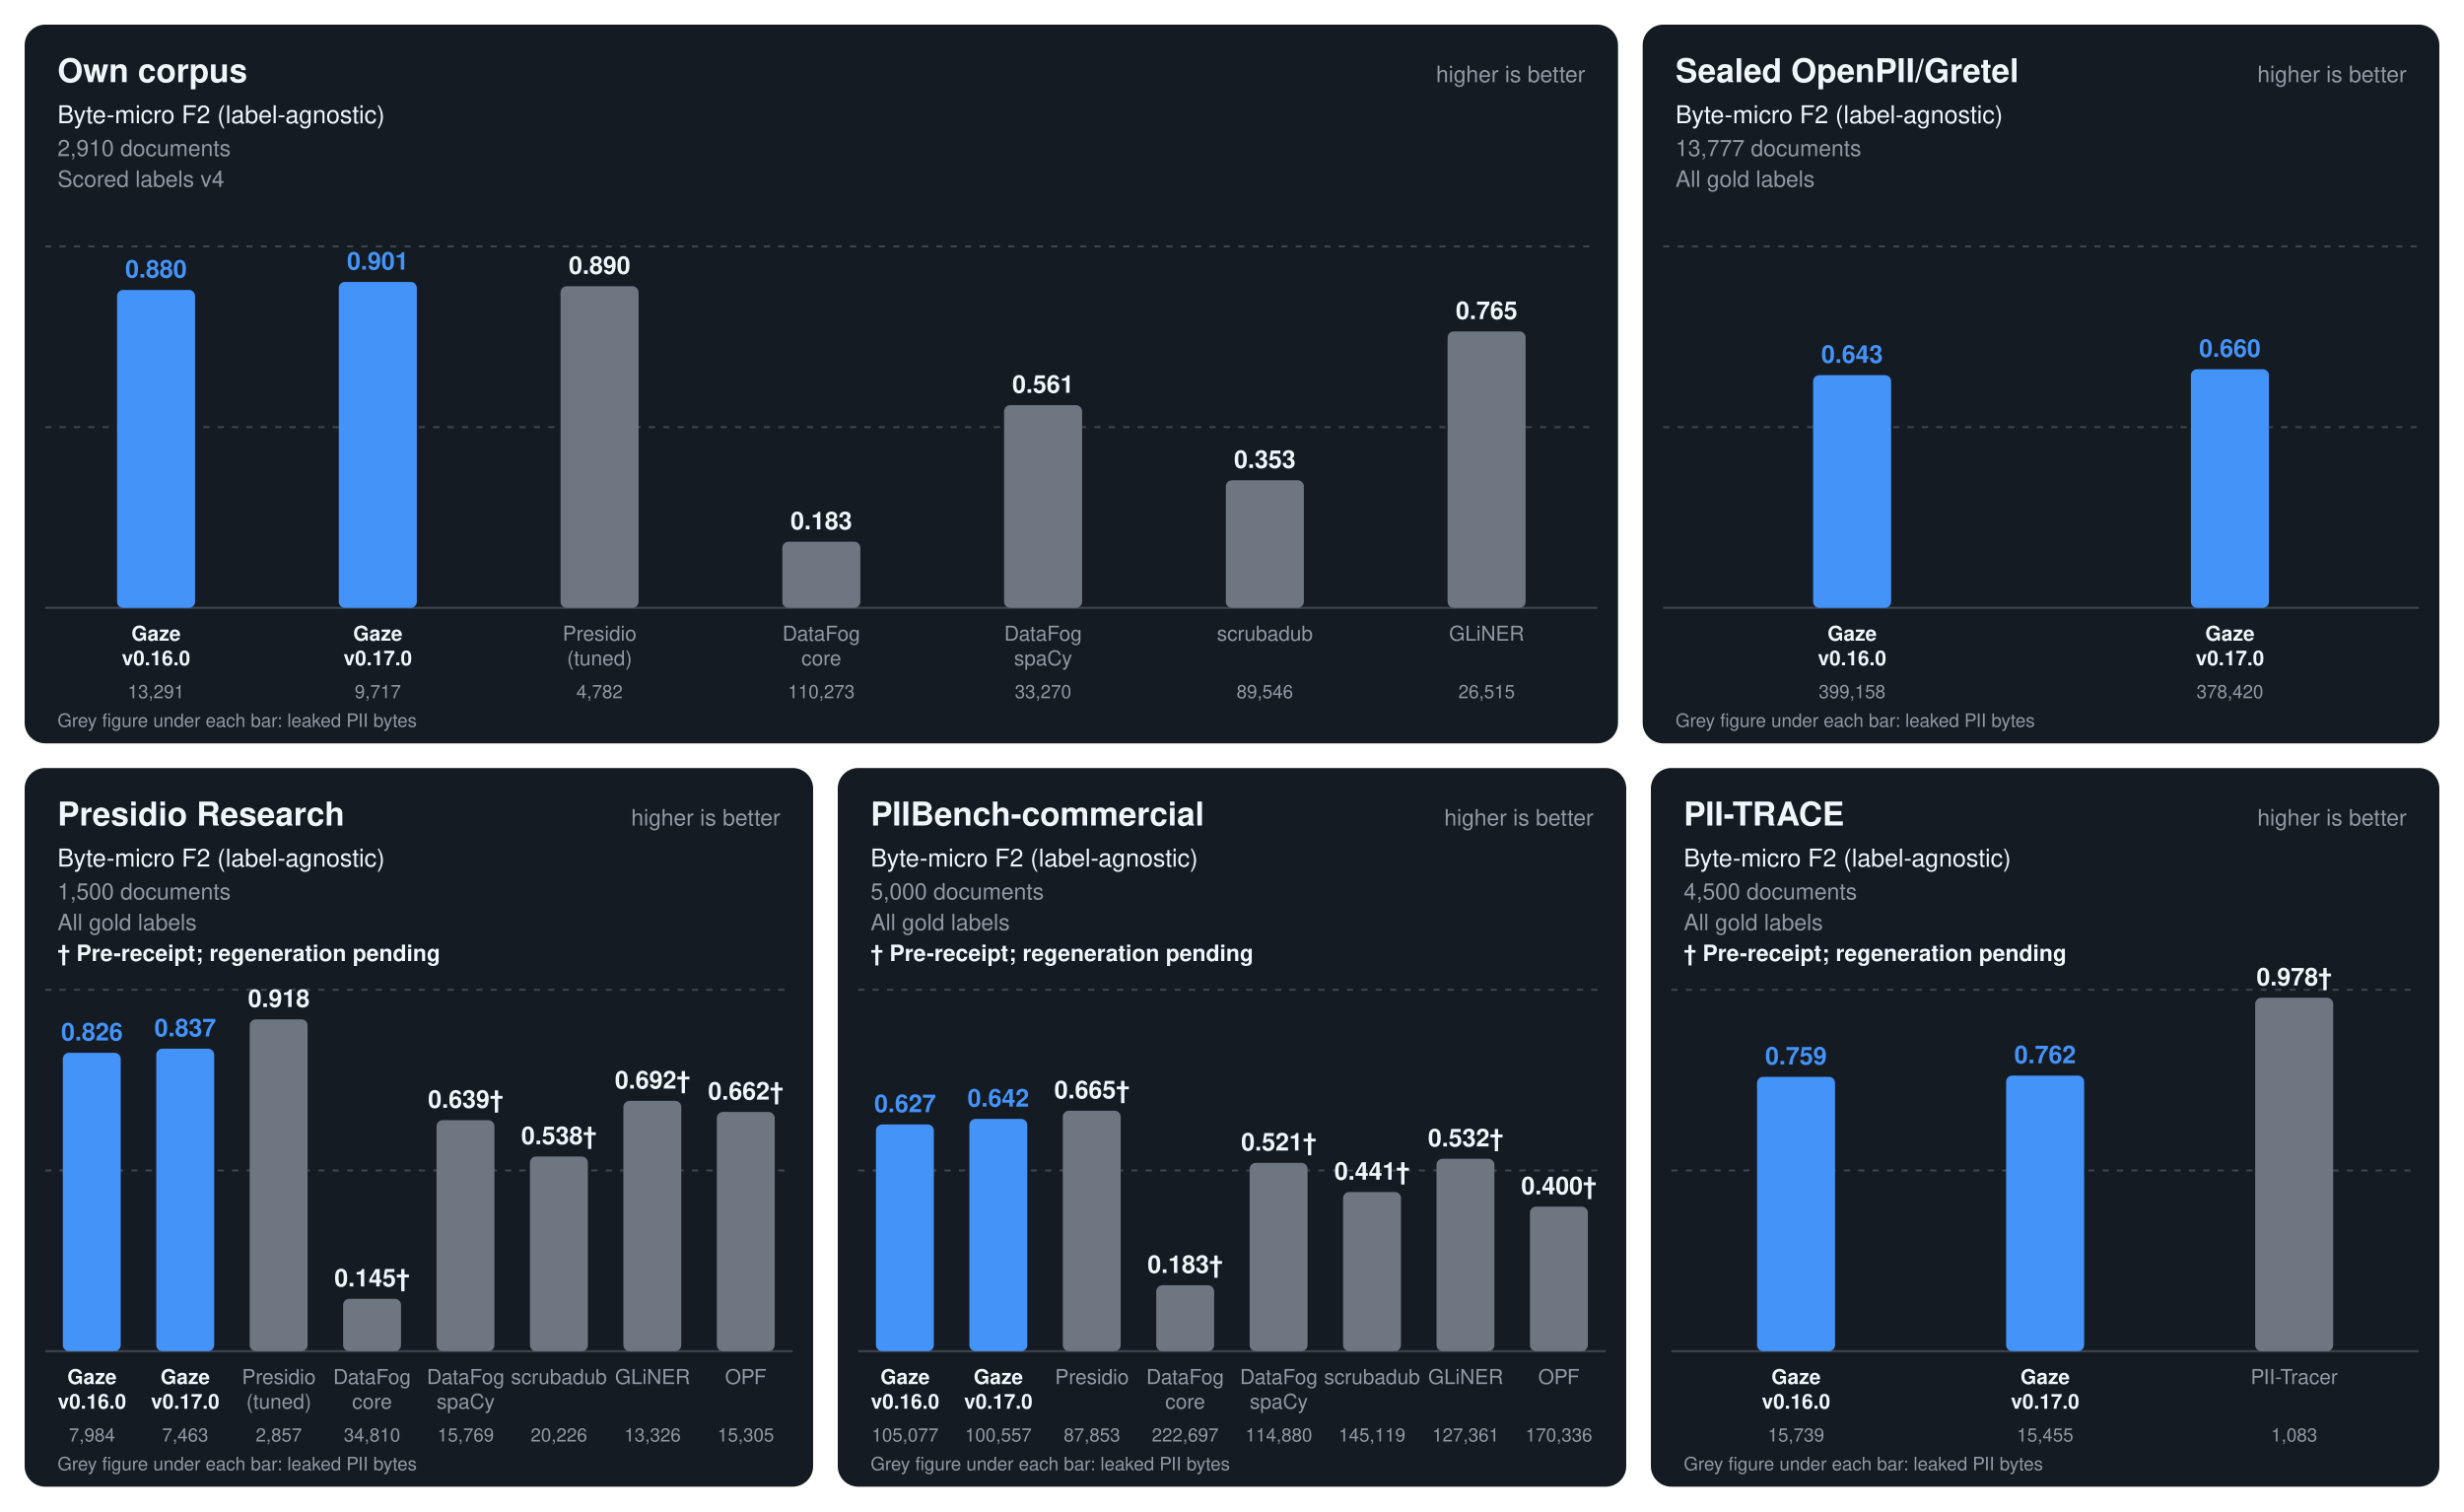
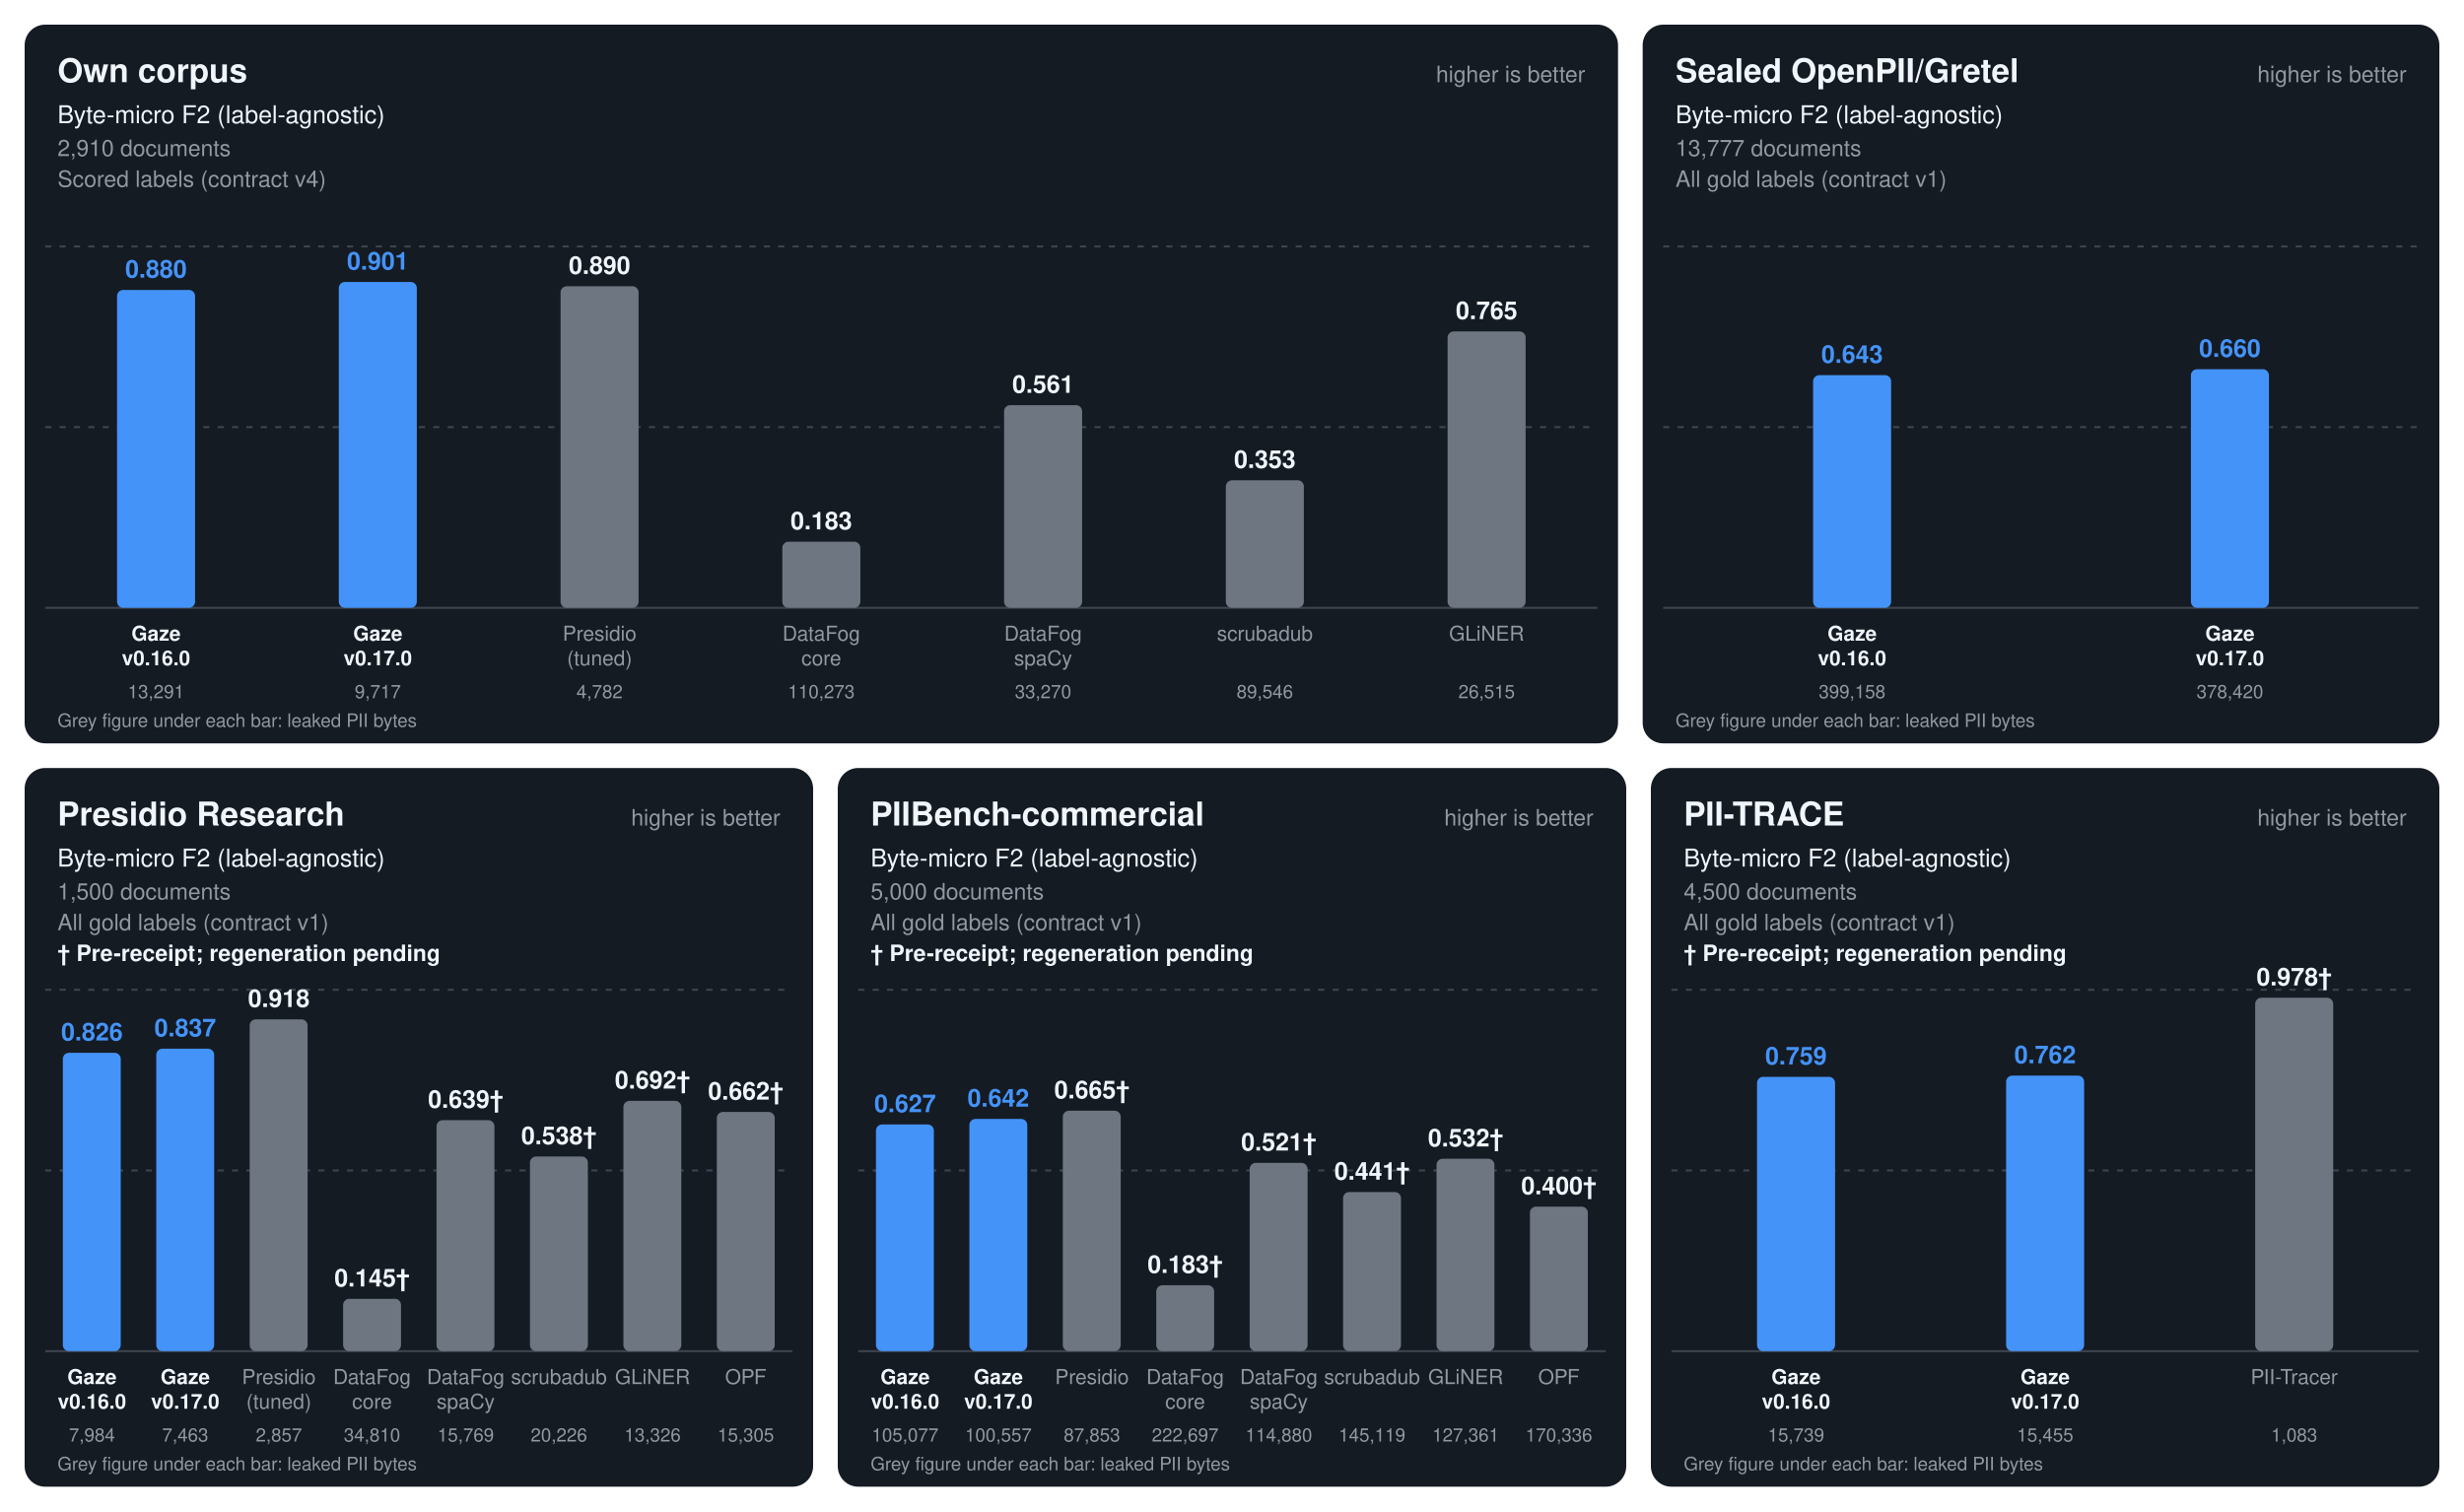
<svg xmlns="http://www.w3.org/2000/svg" viewBox="0 0 1200 736" width="1200" height="736" font-family="-apple-system,BlinkMacSystemFont,'Segoe UI',Helvetica,Arial,sans-serif" role="img" aria-label="One byte-micro F2 panel per dataset, Gaze v0.16 and v0.17 with measured competitors; leaked PII bytes under each bar.">
  <rect x="12.0" y="12" width="776.0" height="350" rx="10" fill="#151b23" />
  <text x="28.0" y="40" font-size="16" font-weight="700" fill="#f0f6fc">Own corpus</text>
  <text x="772.0" y="40" font-size="11" text-anchor="end" fill="#9198a1">higher is better</text>
  <text x="28.0" y="60" font-size="12" fill="#f0f6fc">Byte-micro F2 (label-agnostic)</text>
  <text x="28.0" y="76" font-size="11" fill="#9198a1">2,910 documents</text>
-   <text x="28.0" y="91" font-size="11" fill="#9198a1">Scored labels v4</text>
+   <text x="28.0" y="91" font-size="11" fill="#9198a1">Scored labels (contract v4)</text>
  <line x1="22.0" x2="778.0" y1="296.0" y2="296.0" stroke="#3d444d" stroke-width="1" />
  <line x1="22.0" x2="778.0" y1="208.0" y2="208.0" stroke="#3d444d" stroke-width="1" stroke-dasharray="3 4" />
  <line x1="22.0" x2="778.0" y1="120.0" y2="120.0" stroke="#3d444d" stroke-width="1" stroke-dasharray="3 4" />
  <rect x="57.0" y="141.2" width="38.0" height="154.8" rx="3" fill="#4493f8" />
  <text x="76.0" y="135.2" font-size="12" font-weight="700" text-anchor="middle" fill="#4493f8">0.880</text>
  <text x="76.0" y="312" font-size="10" font-weight="600" text-anchor="middle" fill="#f0f6fc">Gaze</text>
  <text x="76.0" y="324" font-size="10" font-weight="600" text-anchor="middle" fill="#f0f6fc">v0.16.0</text>
  <text x="76.0" y="340.0" font-size="9" text-anchor="middle" fill="#9198a1">13,291</text>
  <rect x="165.0" y="137.3" width="38.0" height="158.7" rx="3" fill="#4493f8" />
  <text x="184.0" y="131.3" font-size="12" font-weight="700" text-anchor="middle" fill="#4493f8">0.901</text>
  <text x="184.0" y="312" font-size="10" font-weight="600" text-anchor="middle" fill="#f0f6fc">Gaze</text>
  <text x="184.0" y="324" font-size="10" font-weight="600" text-anchor="middle" fill="#f0f6fc">v0.17.0</text>
  <text x="184.0" y="340.0" font-size="9" text-anchor="middle" fill="#9198a1">9,717</text>
  <rect x="273.0" y="139.4" width="38.0" height="156.6" rx="3" fill="#6e7681" />
  <text x="292.0" y="133.4" font-size="12" font-weight="700" text-anchor="middle" fill="#f0f6fc">0.890</text>
  <text x="292.0" y="312" font-size="10" font-weight="400" text-anchor="middle" fill="#9198a1">Presidio</text>
  <text x="292.0" y="324" font-size="10" font-weight="400" text-anchor="middle" fill="#9198a1">(tuned)</text>
  <text x="292.0" y="340.0" font-size="9" text-anchor="middle" fill="#9198a1">4,782</text>
  <rect x="381.0" y="263.8" width="38.0" height="32.2" rx="3" fill="#6e7681" />
  <text x="400.0" y="257.8" font-size="12" font-weight="700" text-anchor="middle" fill="#f0f6fc">0.183</text>
  <text x="400.0" y="312" font-size="10" font-weight="400" text-anchor="middle" fill="#9198a1">DataFog</text>
  <text x="400.0" y="324" font-size="10" font-weight="400" text-anchor="middle" fill="#9198a1">core</text>
  <text x="400.0" y="340.0" font-size="9" text-anchor="middle" fill="#9198a1">110,273</text>
  <rect x="489.0" y="197.3" width="38.0" height="98.7" rx="3" fill="#6e7681" />
  <text x="508.0" y="191.3" font-size="12" font-weight="700" text-anchor="middle" fill="#f0f6fc">0.561</text>
  <text x="508.0" y="312" font-size="10" font-weight="400" text-anchor="middle" fill="#9198a1">DataFog</text>
  <text x="508.0" y="324" font-size="10" font-weight="400" text-anchor="middle" fill="#9198a1">spaCy</text>
  <text x="508.0" y="340.0" font-size="9" text-anchor="middle" fill="#9198a1">33,270</text>
  <rect x="597.0" y="233.9" width="38.0" height="62.1" rx="3" fill="#6e7681" />
  <text x="616.0" y="227.9" font-size="12" font-weight="700" text-anchor="middle" fill="#f0f6fc">0.353</text>
  <text x="616.0" y="312" font-size="10" font-weight="400" text-anchor="middle" fill="#9198a1">scrubadub</text>
  <text x="616.0" y="340.0" font-size="9" text-anchor="middle" fill="#9198a1">89,546</text>
  <rect x="705.0" y="161.4" width="38.0" height="134.6" rx="3" fill="#6e7681" />
  <text x="724.0" y="155.4" font-size="12" font-weight="700" text-anchor="middle" fill="#f0f6fc">0.765</text>
  <text x="724.0" y="312" font-size="10" font-weight="400" text-anchor="middle" fill="#9198a1">GLiNER</text>
  <text x="724.0" y="340.0" font-size="9" text-anchor="middle" fill="#9198a1">26,515</text>
  <text x="28.0" y="354" font-size="9" fill="#9198a1">Grey figure under each bar: leaked PII bytes</text>
  <rect x="800.0" y="12" width="388.0" height="350" rx="10" fill="#151b23" />
  <text x="816.0" y="40" font-size="16" font-weight="700" fill="#f0f6fc">Sealed OpenPII/Gretel</text>
  <text x="1172.0" y="40" font-size="11" text-anchor="end" fill="#9198a1">higher is better</text>
  <text x="816.0" y="60" font-size="12" fill="#f0f6fc">Byte-micro F2 (label-agnostic)</text>
  <text x="816.0" y="76" font-size="11" fill="#9198a1">13,777 documents</text>
-   <text x="816.0" y="91" font-size="11" fill="#9198a1">All gold labels</text>
+   <text x="816.0" y="91" font-size="11" fill="#9198a1">All gold labels (contract v1)</text>
  <line x1="810.0" x2="1178.0" y1="296.0" y2="296.0" stroke="#3d444d" stroke-width="1" />
  <line x1="810.0" x2="1178.0" y1="208.0" y2="208.0" stroke="#3d444d" stroke-width="1" stroke-dasharray="3 4" />
  <line x1="810.0" x2="1178.0" y1="120.0" y2="120.0" stroke="#3d444d" stroke-width="1" stroke-dasharray="3 4" />
  <rect x="883.0" y="182.7" width="38.0" height="113.3" rx="3" fill="#4493f8" />
  <text x="902.0" y="176.7" font-size="12" font-weight="700" text-anchor="middle" fill="#4493f8">0.643</text>
  <text x="902.0" y="312" font-size="10" font-weight="600" text-anchor="middle" fill="#f0f6fc">Gaze</text>
  <text x="902.0" y="324" font-size="10" font-weight="600" text-anchor="middle" fill="#f0f6fc">v0.16.0</text>
  <text x="902.0" y="340.0" font-size="9" text-anchor="middle" fill="#9198a1">399,158</text>
  <rect x="1067.0" y="179.8" width="38.0" height="116.2" rx="3" fill="#4493f8" />
  <text x="1086.0" y="173.8" font-size="12" font-weight="700" text-anchor="middle" fill="#4493f8">0.660</text>
  <text x="1086.0" y="312" font-size="10" font-weight="600" text-anchor="middle" fill="#f0f6fc">Gaze</text>
  <text x="1086.0" y="324" font-size="10" font-weight="600" text-anchor="middle" fill="#f0f6fc">v0.17.0</text>
  <text x="1086.0" y="340.0" font-size="9" text-anchor="middle" fill="#9198a1">378,420</text>
  <text x="816.0" y="354" font-size="9" fill="#9198a1">Grey figure under each bar: leaked PII bytes</text>
  <rect x="12.0" y="374" width="384.0" height="350" rx="10" fill="#151b23" />
  <text x="28.0" y="402" font-size="16" font-weight="700" fill="#f0f6fc">Presidio Research</text>
  <text x="380.0" y="402" font-size="11" text-anchor="end" fill="#9198a1">higher is better</text>
  <text x="28.0" y="422" font-size="12" fill="#f0f6fc">Byte-micro F2 (label-agnostic)</text>
  <text x="28.0" y="438" font-size="11" fill="#9198a1">1,500 documents</text>
-   <text x="28.0" y="453" font-size="11" fill="#9198a1">All gold labels</text>
+   <text x="28.0" y="453" font-size="11" fill="#9198a1">All gold labels (contract v1)</text>
  <text x="28.0" y="468" font-size="11" font-weight="600" fill="#f0f6fc" textLength="217.0" lengthAdjust="spacingAndGlyphs">† Pre-receipt; regeneration pending</text>
  <line x1="22.0" x2="386.0" y1="658.0" y2="658.0" stroke="#3d444d" stroke-width="1" />
  <line x1="22.0" x2="386.0" y1="570.0" y2="570.0" stroke="#3d444d" stroke-width="1" stroke-dasharray="3 4" />
  <line x1="22.0" x2="386.0" y1="482.0" y2="482.0" stroke="#3d444d" stroke-width="1" stroke-dasharray="3 4" />
  <rect x="30.6" y="512.7" width="28.2" height="145.3" rx="3" fill="#4493f8" />
  <text x="44.8" y="506.7" font-size="12" font-weight="700" text-anchor="middle" fill="#4493f8">0.826</text>
  <text x="44.8" y="674" font-size="10" font-weight="600" text-anchor="middle" fill="#f0f6fc">Gaze</text>
  <text x="44.8" y="686" font-size="10" font-weight="600" text-anchor="middle" fill="#f0f6fc" textLength="39.5" lengthAdjust="spacingAndGlyphs">v0.16.0</text>
  <text x="44.8" y="702.0" font-size="9" text-anchor="middle" fill="#9198a1">7,984</text>
  <rect x="76.1" y="510.7" width="28.2" height="147.3" rx="3" fill="#4493f8" />
  <text x="90.2" y="504.7" font-size="12" font-weight="700" text-anchor="middle" fill="#4493f8">0.837</text>
  <text x="90.2" y="674" font-size="10" font-weight="600" text-anchor="middle" fill="#f0f6fc">Gaze</text>
  <text x="90.2" y="686" font-size="10" font-weight="600" text-anchor="middle" fill="#f0f6fc" textLength="39.5" lengthAdjust="spacingAndGlyphs">v0.17.0</text>
  <text x="90.2" y="702.0" font-size="9" text-anchor="middle" fill="#9198a1">7,463</text>
  <rect x="121.6" y="496.4" width="28.2" height="161.6" rx="3" fill="#6e7681" />
  <text x="135.8" y="490.4" font-size="12" font-weight="700" text-anchor="middle" fill="#f0f6fc">0.918</text>
  <text x="135.8" y="674" font-size="10" font-weight="400" text-anchor="middle" fill="#9198a1" textLength="39.5" lengthAdjust="spacingAndGlyphs">Presidio</text>
  <text x="135.8" y="686" font-size="10" font-weight="400" text-anchor="middle" fill="#9198a1">(tuned)</text>
  <text x="135.8" y="702.0" font-size="9" text-anchor="middle" fill="#9198a1">2,857</text>
  <rect x="167.1" y="632.5" width="28.2" height="25.5" rx="3" fill="#6e7681" />
  <text x="181.2" y="626.5" font-size="12" font-weight="700" text-anchor="middle" fill="#f0f6fc">0.145†</text>
  <text x="181.2" y="674" font-size="10" font-weight="400" text-anchor="middle" fill="#9198a1" textLength="39.5" lengthAdjust="spacingAndGlyphs">DataFog</text>
  <text x="181.2" y="686" font-size="10" font-weight="400" text-anchor="middle" fill="#9198a1">core</text>
  <text x="181.2" y="702.0" font-size="9" text-anchor="middle" fill="#9198a1">34,810</text>
  <rect x="212.6" y="545.5" width="28.2" height="112.5" rx="3" fill="#6e7681" />
  <text x="226.8" y="539.5" font-size="12" font-weight="700" text-anchor="middle" fill="#f0f6fc">0.639†</text>
  <text x="226.8" y="674" font-size="10" font-weight="400" text-anchor="middle" fill="#9198a1" textLength="39.5" lengthAdjust="spacingAndGlyphs">DataFog</text>
  <text x="226.8" y="686" font-size="10" font-weight="400" text-anchor="middle" fill="#9198a1">spaCy</text>
  <text x="226.8" y="702.0" font-size="9" text-anchor="middle" fill="#9198a1">15,769</text>
  <rect x="258.1" y="563.2" width="28.2" height="94.8" rx="3" fill="#6e7681" />
  <text x="272.2" y="557.2" font-size="12" font-weight="700" text-anchor="middle" fill="#f0f6fc">0.538†</text>
  <text x="272.2" y="674" font-size="10" font-weight="400" text-anchor="middle" fill="#9198a1" textLength="39.5" lengthAdjust="spacingAndGlyphs">scrubadub</text>
  <text x="272.2" y="702.0" font-size="9" text-anchor="middle" fill="#9198a1">20,226</text>
  <rect x="303.6" y="536.1" width="28.2" height="121.9" rx="3" fill="#6e7681" />
  <text x="317.8" y="530.1" font-size="12" font-weight="700" text-anchor="middle" fill="#f0f6fc">0.692†</text>
  <text x="317.8" y="674" font-size="10" font-weight="400" text-anchor="middle" fill="#9198a1">GLiNER</text>
  <text x="317.8" y="702.0" font-size="9" text-anchor="middle" fill="#9198a1">13,326</text>
  <rect x="349.1" y="541.5" width="28.2" height="116.5" rx="3" fill="#6e7681" />
  <text x="363.2" y="535.5" font-size="12" font-weight="700" text-anchor="middle" fill="#f0f6fc">0.662†</text>
  <text x="363.2" y="674" font-size="10" font-weight="400" text-anchor="middle" fill="#9198a1">OPF</text>
  <text x="363.2" y="702.0" font-size="9" text-anchor="middle" fill="#9198a1">15,305</text>
  <text x="28.0" y="716" font-size="9" fill="#9198a1">Grey figure under each bar: leaked PII bytes</text>
  <rect x="408.0" y="374" width="384.0" height="350" rx="10" fill="#151b23" />
  <text x="424.0" y="402" font-size="16" font-weight="700" fill="#f0f6fc">PIIBench-commercial</text>
  <text x="776.0" y="402" font-size="11" text-anchor="end" fill="#9198a1">higher is better</text>
  <text x="424.0" y="422" font-size="12" fill="#f0f6fc">Byte-micro F2 (label-agnostic)</text>
  <text x="424.0" y="438" font-size="11" fill="#9198a1">5,000 documents</text>
-   <text x="424.0" y="453" font-size="11" fill="#9198a1">All gold labels</text>
+   <text x="424.0" y="453" font-size="11" fill="#9198a1">All gold labels (contract v1)</text>
  <text x="424.0" y="468" font-size="11" font-weight="600" fill="#f0f6fc" textLength="217.0" lengthAdjust="spacingAndGlyphs">† Pre-receipt; regeneration pending</text>
  <line x1="418.0" x2="782.0" y1="658.0" y2="658.0" stroke="#3d444d" stroke-width="1" />
  <line x1="418.0" x2="782.0" y1="570.0" y2="570.0" stroke="#3d444d" stroke-width="1" stroke-dasharray="3 4" />
  <line x1="418.0" x2="782.0" y1="482.0" y2="482.0" stroke="#3d444d" stroke-width="1" stroke-dasharray="3 4" />
  <rect x="426.6" y="547.6" width="28.2" height="110.4" rx="3" fill="#4493f8" />
  <text x="440.8" y="541.6" font-size="12" font-weight="700" text-anchor="middle" fill="#4493f8">0.627</text>
  <text x="440.8" y="674" font-size="10" font-weight="600" text-anchor="middle" fill="#f0f6fc">Gaze</text>
  <text x="440.8" y="686" font-size="10" font-weight="600" text-anchor="middle" fill="#f0f6fc" textLength="39.5" lengthAdjust="spacingAndGlyphs">v0.16.0</text>
  <text x="440.8" y="702.0" font-size="9" text-anchor="middle" fill="#9198a1">105,077</text>
  <rect x="472.1" y="544.9" width="28.2" height="113.1" rx="3" fill="#4493f8" />
  <text x="486.2" y="538.9" font-size="12" font-weight="700" text-anchor="middle" fill="#4493f8">0.642</text>
  <text x="486.2" y="674" font-size="10" font-weight="600" text-anchor="middle" fill="#f0f6fc">Gaze</text>
  <text x="486.2" y="686" font-size="10" font-weight="600" text-anchor="middle" fill="#f0f6fc" textLength="39.5" lengthAdjust="spacingAndGlyphs">v0.17.0</text>
  <text x="486.2" y="702.0" font-size="9" text-anchor="middle" fill="#9198a1">100,557</text>
  <rect x="517.6" y="540.9" width="28.2" height="117.1" rx="3" fill="#6e7681" />
  <text x="531.8" y="534.9" font-size="12" font-weight="700" text-anchor="middle" fill="#f0f6fc">0.665†</text>
  <text x="531.8" y="674" font-size="10" font-weight="400" text-anchor="middle" fill="#9198a1" textLength="39.5" lengthAdjust="spacingAndGlyphs">Presidio</text>
  <text x="531.8" y="702.0" font-size="9" text-anchor="middle" fill="#9198a1">87,853</text>
  <rect x="563.1" y="625.9" width="28.2" height="32.1" rx="3" fill="#6e7681" />
  <text x="577.2" y="619.9" font-size="12" font-weight="700" text-anchor="middle" fill="#f0f6fc">0.183†</text>
  <text x="577.2" y="674" font-size="10" font-weight="400" text-anchor="middle" fill="#9198a1" textLength="39.5" lengthAdjust="spacingAndGlyphs">DataFog</text>
  <text x="577.2" y="686" font-size="10" font-weight="400" text-anchor="middle" fill="#9198a1">core</text>
  <text x="577.2" y="702.0" font-size="9" text-anchor="middle" fill="#9198a1">222,697</text>
  <rect x="608.6" y="566.3" width="28.2" height="91.7" rx="3" fill="#6e7681" />
  <text x="622.8" y="560.3" font-size="12" font-weight="700" text-anchor="middle" fill="#f0f6fc">0.521†</text>
  <text x="622.8" y="674" font-size="10" font-weight="400" text-anchor="middle" fill="#9198a1" textLength="39.5" lengthAdjust="spacingAndGlyphs">DataFog</text>
  <text x="622.8" y="686" font-size="10" font-weight="400" text-anchor="middle" fill="#9198a1">spaCy</text>
  <text x="622.8" y="702.0" font-size="9" text-anchor="middle" fill="#9198a1">114,880</text>
  <rect x="654.1" y="580.5" width="28.2" height="77.5" rx="3" fill="#6e7681" />
  <text x="668.2" y="574.5" font-size="12" font-weight="700" text-anchor="middle" fill="#f0f6fc">0.441†</text>
  <text x="668.2" y="674" font-size="10" font-weight="400" text-anchor="middle" fill="#9198a1" textLength="39.5" lengthAdjust="spacingAndGlyphs">scrubadub</text>
  <text x="668.2" y="702.0" font-size="9" text-anchor="middle" fill="#9198a1">145,119</text>
  <rect x="699.6" y="564.3" width="28.2" height="93.7" rx="3" fill="#6e7681" />
  <text x="713.8" y="558.3" font-size="12" font-weight="700" text-anchor="middle" fill="#f0f6fc">0.532†</text>
  <text x="713.8" y="674" font-size="10" font-weight="400" text-anchor="middle" fill="#9198a1">GLiNER</text>
  <text x="713.8" y="702.0" font-size="9" text-anchor="middle" fill="#9198a1">127,361</text>
  <rect x="745.1" y="587.6" width="28.2" height="70.4" rx="3" fill="#6e7681" />
  <text x="759.2" y="581.6" font-size="12" font-weight="700" text-anchor="middle" fill="#f0f6fc">0.400†</text>
  <text x="759.2" y="674" font-size="10" font-weight="400" text-anchor="middle" fill="#9198a1">OPF</text>
  <text x="759.2" y="702.0" font-size="9" text-anchor="middle" fill="#9198a1">170,336</text>
  <text x="424.0" y="716" font-size="9" fill="#9198a1">Grey figure under each bar: leaked PII bytes</text>
  <rect x="804.0" y="374" width="384.0" height="350" rx="10" fill="#151b23" />
  <text x="820.0" y="402" font-size="16" font-weight="700" fill="#f0f6fc">PII-TRACE</text>
  <text x="1172.0" y="402" font-size="11" text-anchor="end" fill="#9198a1">higher is better</text>
  <text x="820.0" y="422" font-size="12" fill="#f0f6fc">Byte-micro F2 (label-agnostic)</text>
  <text x="820.0" y="438" font-size="11" fill="#9198a1">4,500 documents</text>
-   <text x="820.0" y="453" font-size="11" fill="#9198a1">All gold labels</text>
+   <text x="820.0" y="453" font-size="11" fill="#9198a1">All gold labels (contract v1)</text>
  <text x="820.0" y="468" font-size="11" font-weight="600" fill="#f0f6fc" textLength="217.0" lengthAdjust="spacingAndGlyphs">† Pre-receipt; regeneration pending</text>
  <line x1="814.0" x2="1178.0" y1="658.0" y2="658.0" stroke="#3d444d" stroke-width="1" />
  <line x1="814.0" x2="1178.0" y1="570.0" y2="570.0" stroke="#3d444d" stroke-width="1" stroke-dasharray="3 4" />
  <line x1="814.0" x2="1178.0" y1="482.0" y2="482.0" stroke="#3d444d" stroke-width="1" stroke-dasharray="3 4" />
  <rect x="855.7" y="524.4" width="38.0" height="133.6" rx="3" fill="#4493f8" />
  <text x="874.7" y="518.4" font-size="12" font-weight="700" text-anchor="middle" fill="#4493f8">0.759</text>
  <text x="874.7" y="674" font-size="10" font-weight="600" text-anchor="middle" fill="#f0f6fc">Gaze</text>
  <text x="874.7" y="686" font-size="10" font-weight="600" text-anchor="middle" fill="#f0f6fc">v0.16.0</text>
  <text x="874.7" y="702.0" font-size="9" text-anchor="middle" fill="#9198a1">15,739</text>
  <rect x="977.0" y="523.8" width="38.0" height="134.2" rx="3" fill="#4493f8" />
  <text x="996.0" y="517.8" font-size="12" font-weight="700" text-anchor="middle" fill="#4493f8">0.762</text>
  <text x="996.0" y="674" font-size="10" font-weight="600" text-anchor="middle" fill="#f0f6fc">Gaze</text>
  <text x="996.0" y="686" font-size="10" font-weight="600" text-anchor="middle" fill="#f0f6fc">v0.17.0</text>
  <text x="996.0" y="702.0" font-size="9" text-anchor="middle" fill="#9198a1">15,455</text>
  <rect x="1098.3" y="485.9" width="38.0" height="172.1" rx="3" fill="#6e7681" />
  <text x="1117.3" y="479.9" font-size="12" font-weight="700" text-anchor="middle" fill="#f0f6fc">0.978†</text>
  <text x="1117.3" y="674" font-size="10" font-weight="400" text-anchor="middle" fill="#9198a1">PII-Tracer</text>
  <text x="1117.3" y="702.0" font-size="9" text-anchor="middle" fill="#9198a1">1,083</text>
  <text x="820.0" y="716" font-size="9" fill="#9198a1">Grey figure under each bar: leaked PII bytes</text>
</svg>
